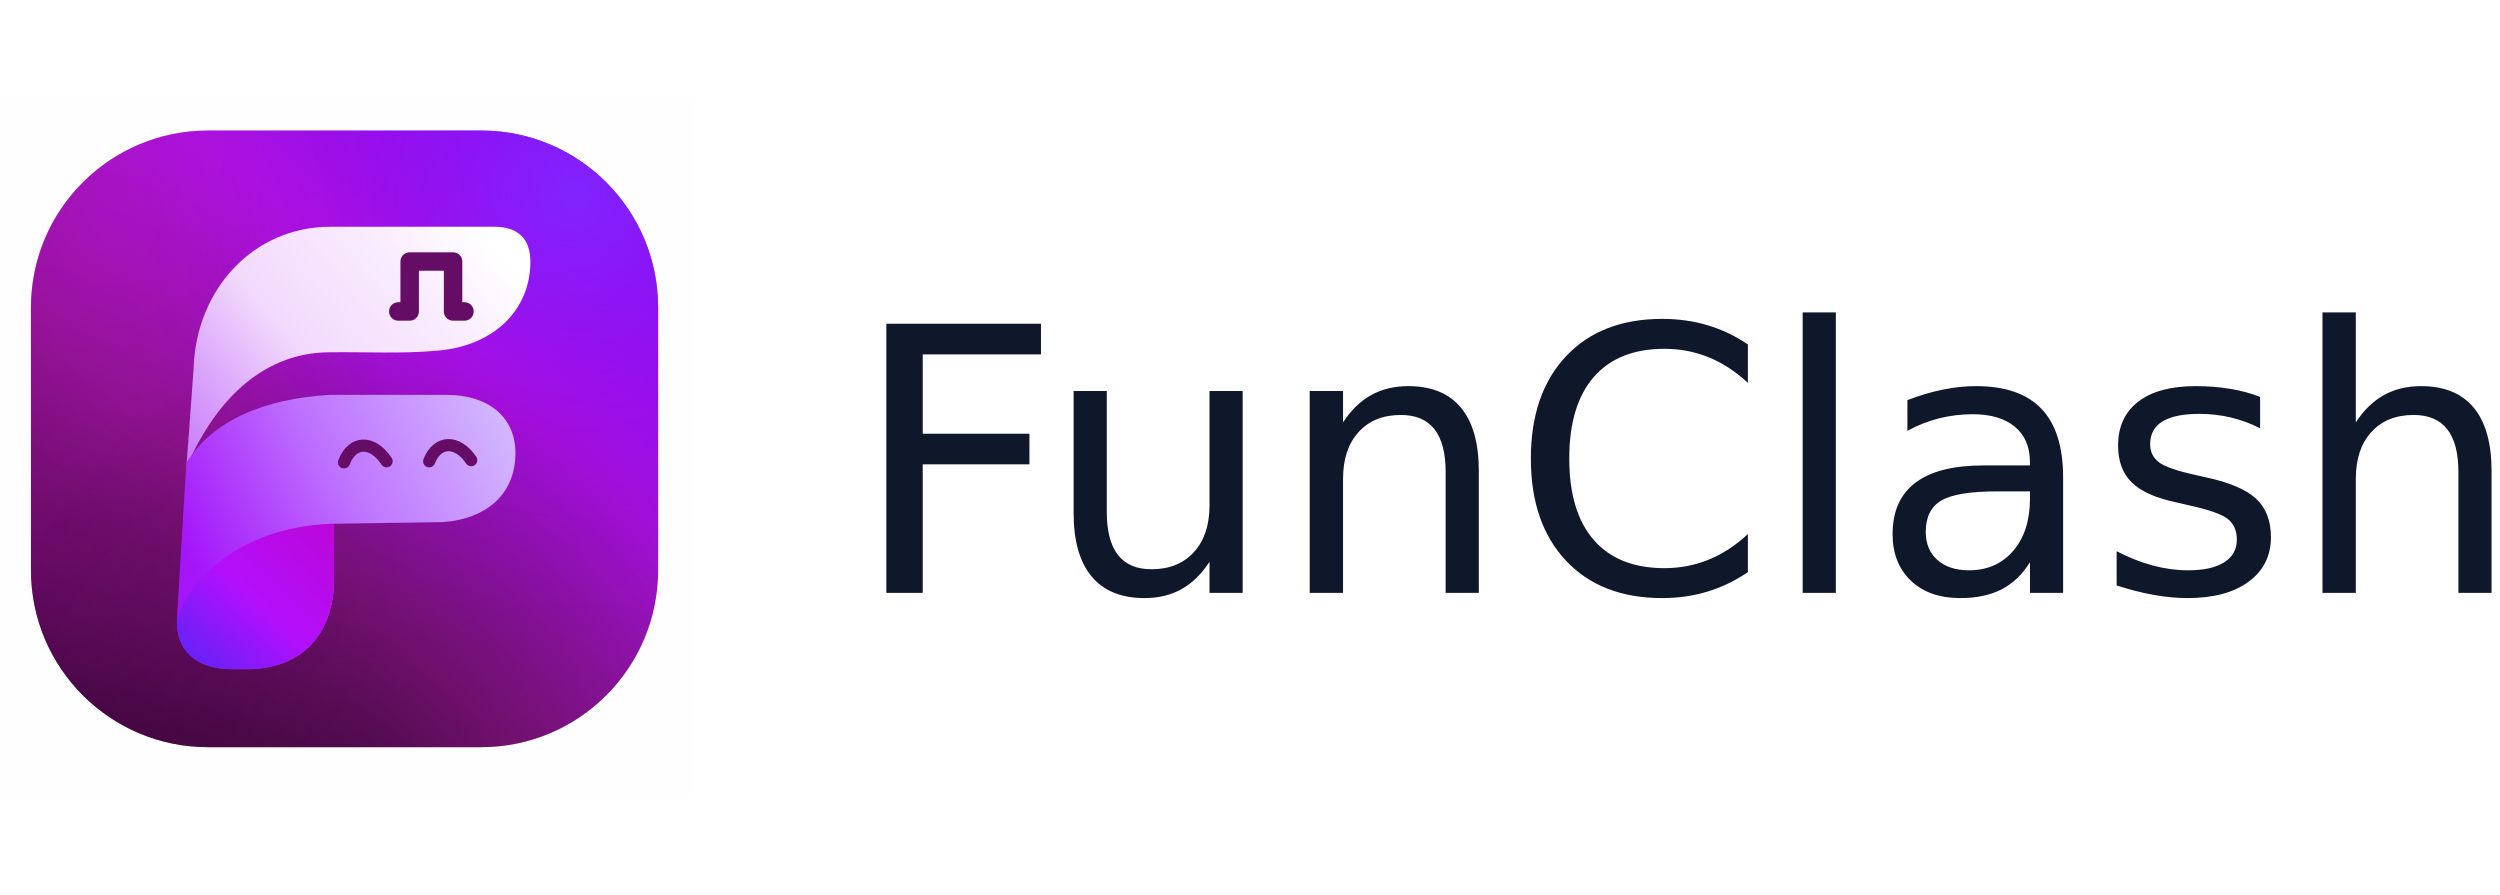
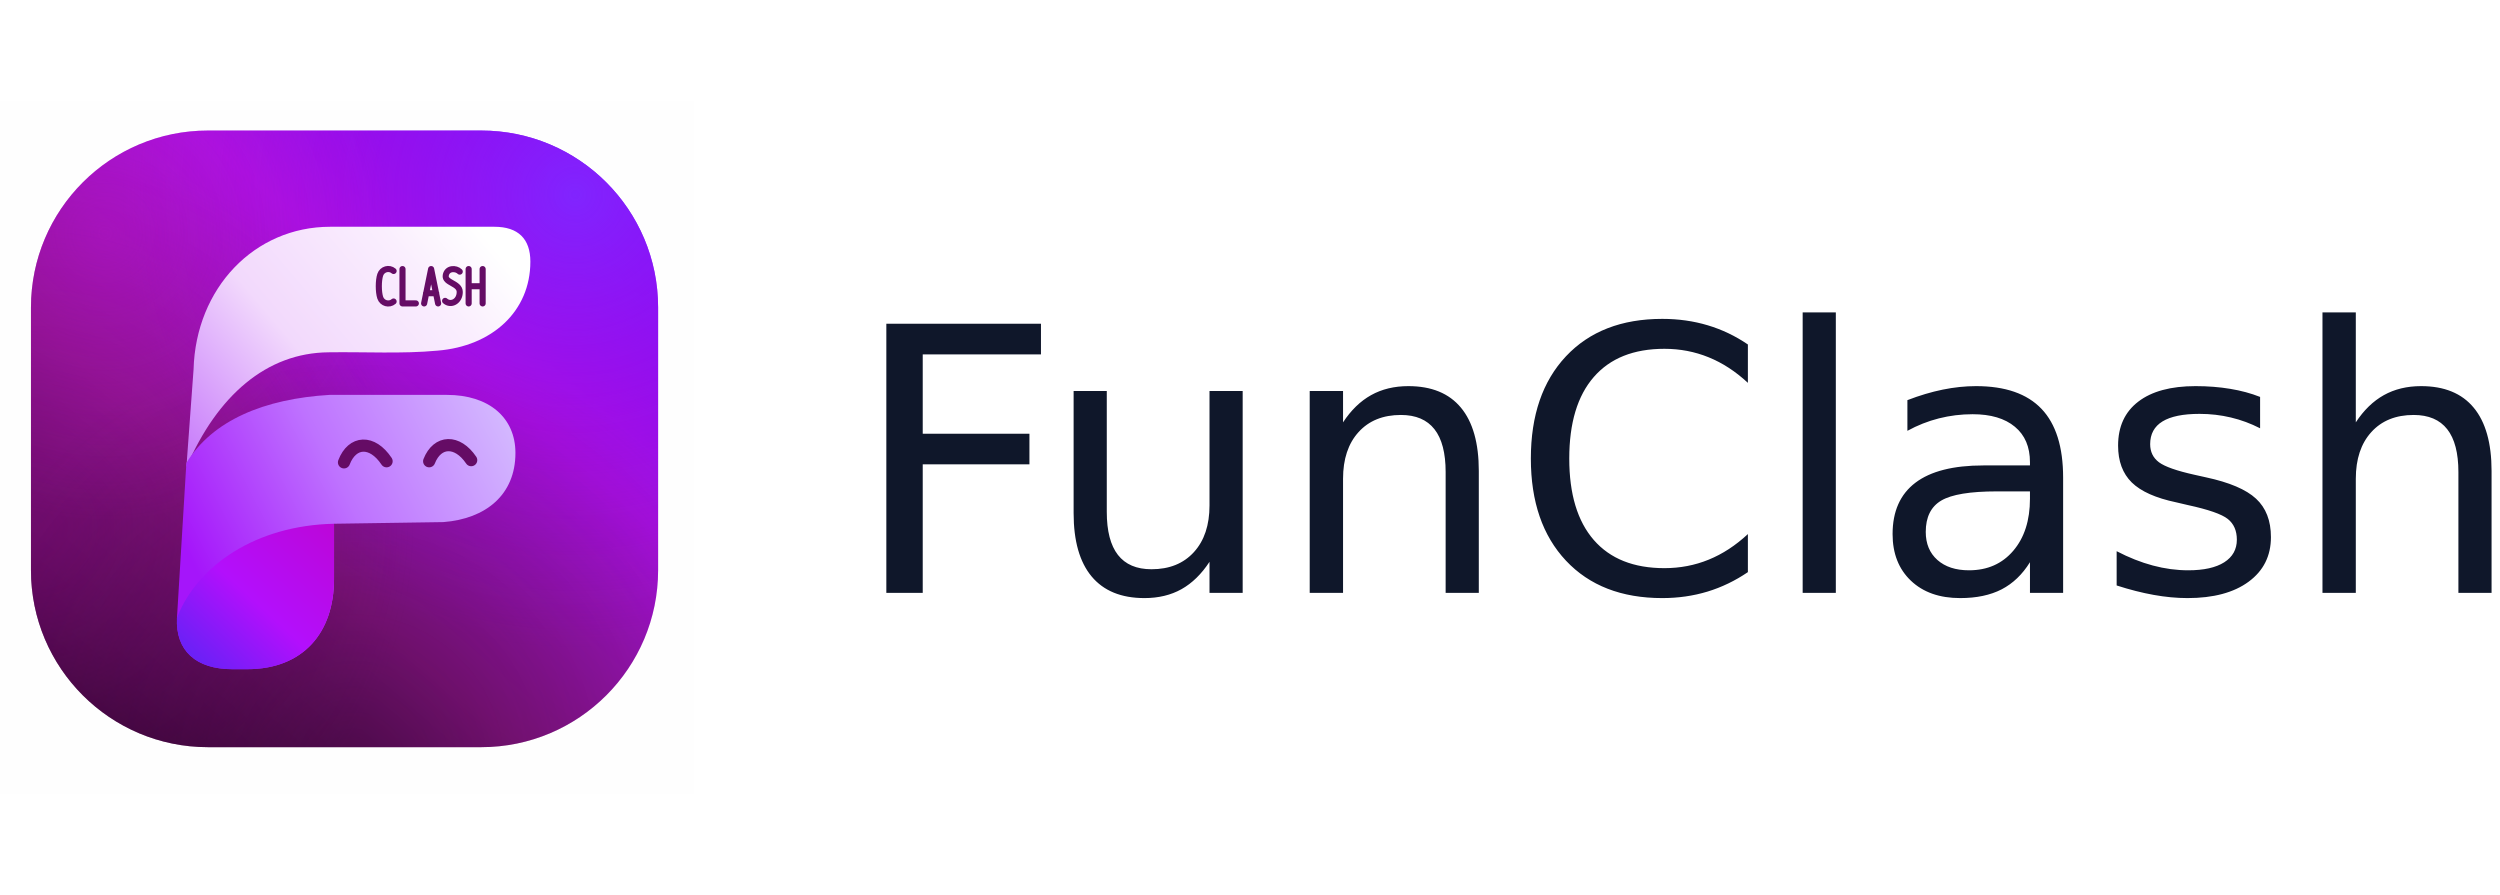
<svg xmlns="http://www.w3.org/2000/svg" viewBox="0 0 894 320" width="894" height="320" role="img" aria-label="FunClash">
  <defs>
    <linearGradient id="g" x1="0" y1="0" x2="1024" y2="1024" gradientUnits="userSpaceOnUse">
      <stop offset="0" stop-color="#D946EF" />
      <stop offset="1" stop-color="#7E22CE" />
    </linearGradient>
  </defs>
  <g transform="translate(0,36.0) scale(0.2421875)">
    <svg viewBox="0 0 1254 1254" width="1024" height="1024" role="img" aria-label="FunClash logo">
      <defs>
        <linearGradient id="background" x1="130" y1="1100" x2="1010" y2="90" gradientUnits="userSpaceOnUse">
          <stop offset="0" stop-color="#340531" />
          <stop offset=".36" stop-color="#891587" />
          <stop offset=".7" stop-color="#a712dc" />
          <stop offset="1" stop-color="#7610fa" />
        </linearGradient>
        <radialGradient id="sky" cx="1040" cy="170" r="820" gradientUnits="userSpaceOnUse">
          <stop offset="0" stop-color="#8126ff" stop-opacity=".92" />
          <stop offset=".5" stop-color="#a408ee" stop-opacity=".32" />
          <stop offset="1" stop-color="#a408ee" stop-opacity="0" />
        </radialGradient>
        <radialGradient id="left-shade" cx="60" cy="770" r="690" gradientUnits="userSpaceOnUse">
          <stop offset="0" stop-color="#830c80" stop-opacity=".55" />
          <stop offset="1" stop-color="#830c80" stop-opacity="0" />
        </radialGradient>
        <radialGradient id="left-blue" cx="190" cy="240" r="520" gradientUnits="userSpaceOnUse">
          <stop offset="0" stop-color="#c613dd" stop-opacity=".35" />
          <stop offset="1" stop-color="#c613dd" stop-opacity="0" />
        </radialGradient>
        <radialGradient id="bottom-shade" cx="640" cy="1200" r="780" gradientUnits="userSpaceOnUse">
          <stop offset="0" stop-color="#2c0528" stop-opacity=".4" />
          <stop offset="1" stop-color="#2c0528" stop-opacity="0" />
        </radialGradient>
        <linearGradient id="upper" x1="324" y1="647" x2="843" y2="205" gradientUnits="userSpaceOnUse">
          <stop offset="0" stop-color="#c678fb" />
          <stop offset=".43" stop-color="#f2d9fc" />
          <stop offset=".8" stop-color="#faeefe" />
          <stop offset="1" stop-color="#ffffff" />
        </linearGradient>
        <linearGradient id="face" x1="332" y1="805" x2="907" y2="507" gradientUnits="userSpaceOnUse">
          <stop offset="0" stop-color="#a515fa" />
          <stop offset=".47" stop-color="#be72ff" />
          <stop offset="1" stop-color="#d5bdff" />
        </linearGradient>
        <linearGradient id="foot" x1="337" y1="1020" x2="591" y2="744" gradientUnits="userSpaceOnUse">
          <stop offset="0" stop-color="#6123f5" />
          <stop offset=".45" stop-color="#b30ffc" />
          <stop offset="1" stop-color="#bc06d7" />
        </linearGradient>
        <clipPath id="tile">
          <rect x="56" y="54" width="1134" height="1115" rx="320" />
        </clipPath>
      </defs>
      <rect width="1254" height="1254" fill="#fefefe" />
      <g clip-path="url(#tile)">
        <rect x="56" y="54" width="1134" height="1115" fill="url(#background)" />
        <rect x="56" y="54" width="1134" height="1115" fill="url(#sky)" />
        <rect x="56" y="54" width="1134" height="1115" fill="url(#left-shade)" />
        <rect x="56" y="54" width="1134" height="1115" fill="url(#left-blue)" />
        <rect x="56" y="54" width="1134" height="1115" fill="url(#bottom-shade)" />
      </g>
      <path id="upper-shape" fill="url(#upper)" d="M 350 486 C 354 339 460 228 597 228 H 894 C 937 228 959 250 959 291 C 959 381 890 444 791 452 C 727 458 659 454 594 455 C 482 456 393 533 337 663 Z" />
      <path id="face-shape" fill="url(#face)" d="M 337 655 C 384 578 478 539 596 532 H 808 C 884 532 932 573 932 637 C 932 713 878 756 802 762 L 604 765 V 865 C 604 962 548 1028 447 1028 H 420 C 355 1028 317 995 320 935 Z" />
      <path id="foot-shape" fill="url(#foot)" d="M 320 935 C 357 840 463 768 604 765 V 865 C 604 962 548 1028 447 1028 H 420 C 355 1028 317 995 320 935 Z" />
      <path id="eyes" fill="none" stroke="#650c65" stroke-width="22" stroke-linecap="round" d="M 622 654 C 637 615 673 613 699 652 M 776 652 C 791 614 827 613 852 650" />
      <g transform="translate(780,336) scale(0.23) translate(-512,-512)">
-         <g transform="scale(4.266667)">
-           <path d="M 59 166 L 80 166 L 80 74 L 160 74 L 160 166 L 181 166" fill="none" stroke="#650c65" stroke-width="34" stroke-linecap="round" stroke-linejoin="round" />
-         </g>
+         <path d="M 215 390 C 180 360 125 375 110 420 C 95 465 95 555 110 600 C 125 645 180 660 215 630 M 285 375 V 645 H 390 M 455 645 L 510 375 L 565 645 M 470 565 H 550 M 735 395 C 705 365 635 365 625 425 C 615 485 735 485 735 555 C 735 630 665 665 620 625 M 805 375 V 645 M 805 510 H 915 M 915 375 V 645" fill="none" stroke="#650c65" stroke-width="48" stroke-linecap="round" stroke-linejoin="round" />
      </g>
    </svg>
  </g>
  <text x="304" y="212.0" font-family="'Noto Sans SC','Source Sans 3','DejaVu Sans',sans-serif" font-size="132" font-weight="500" fill="#0F172A">FunClash</text>
</svg>
